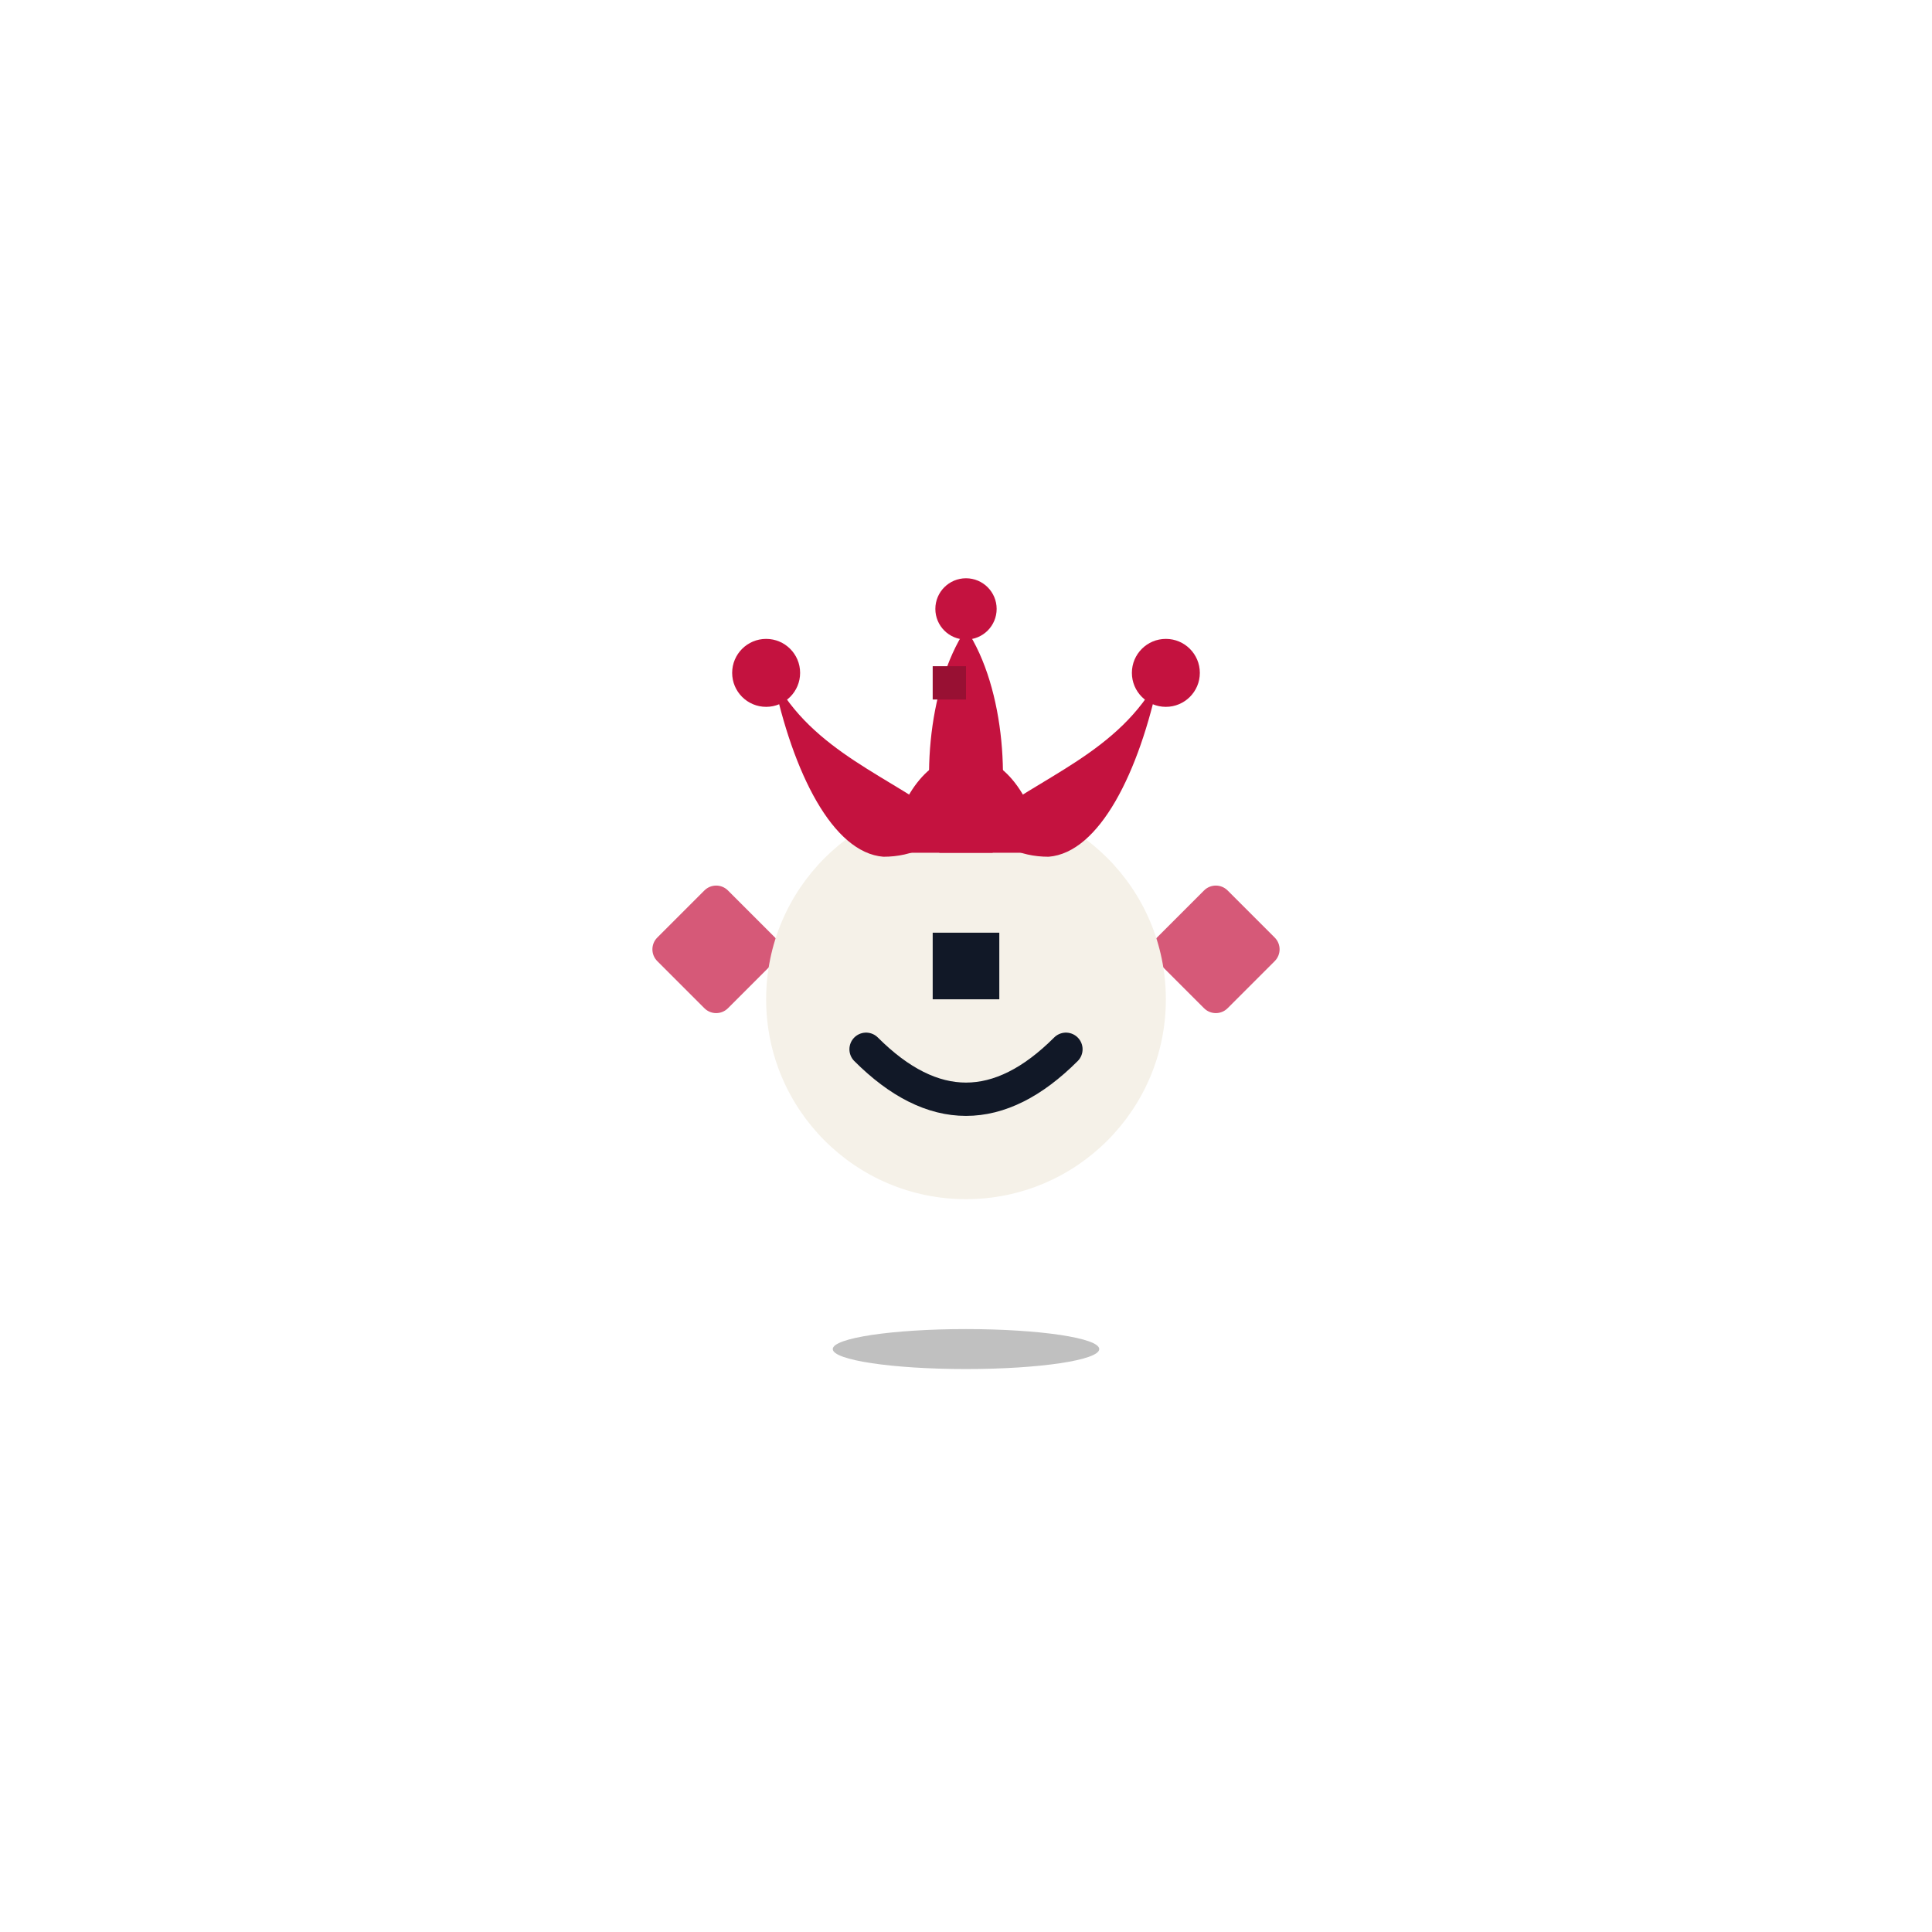
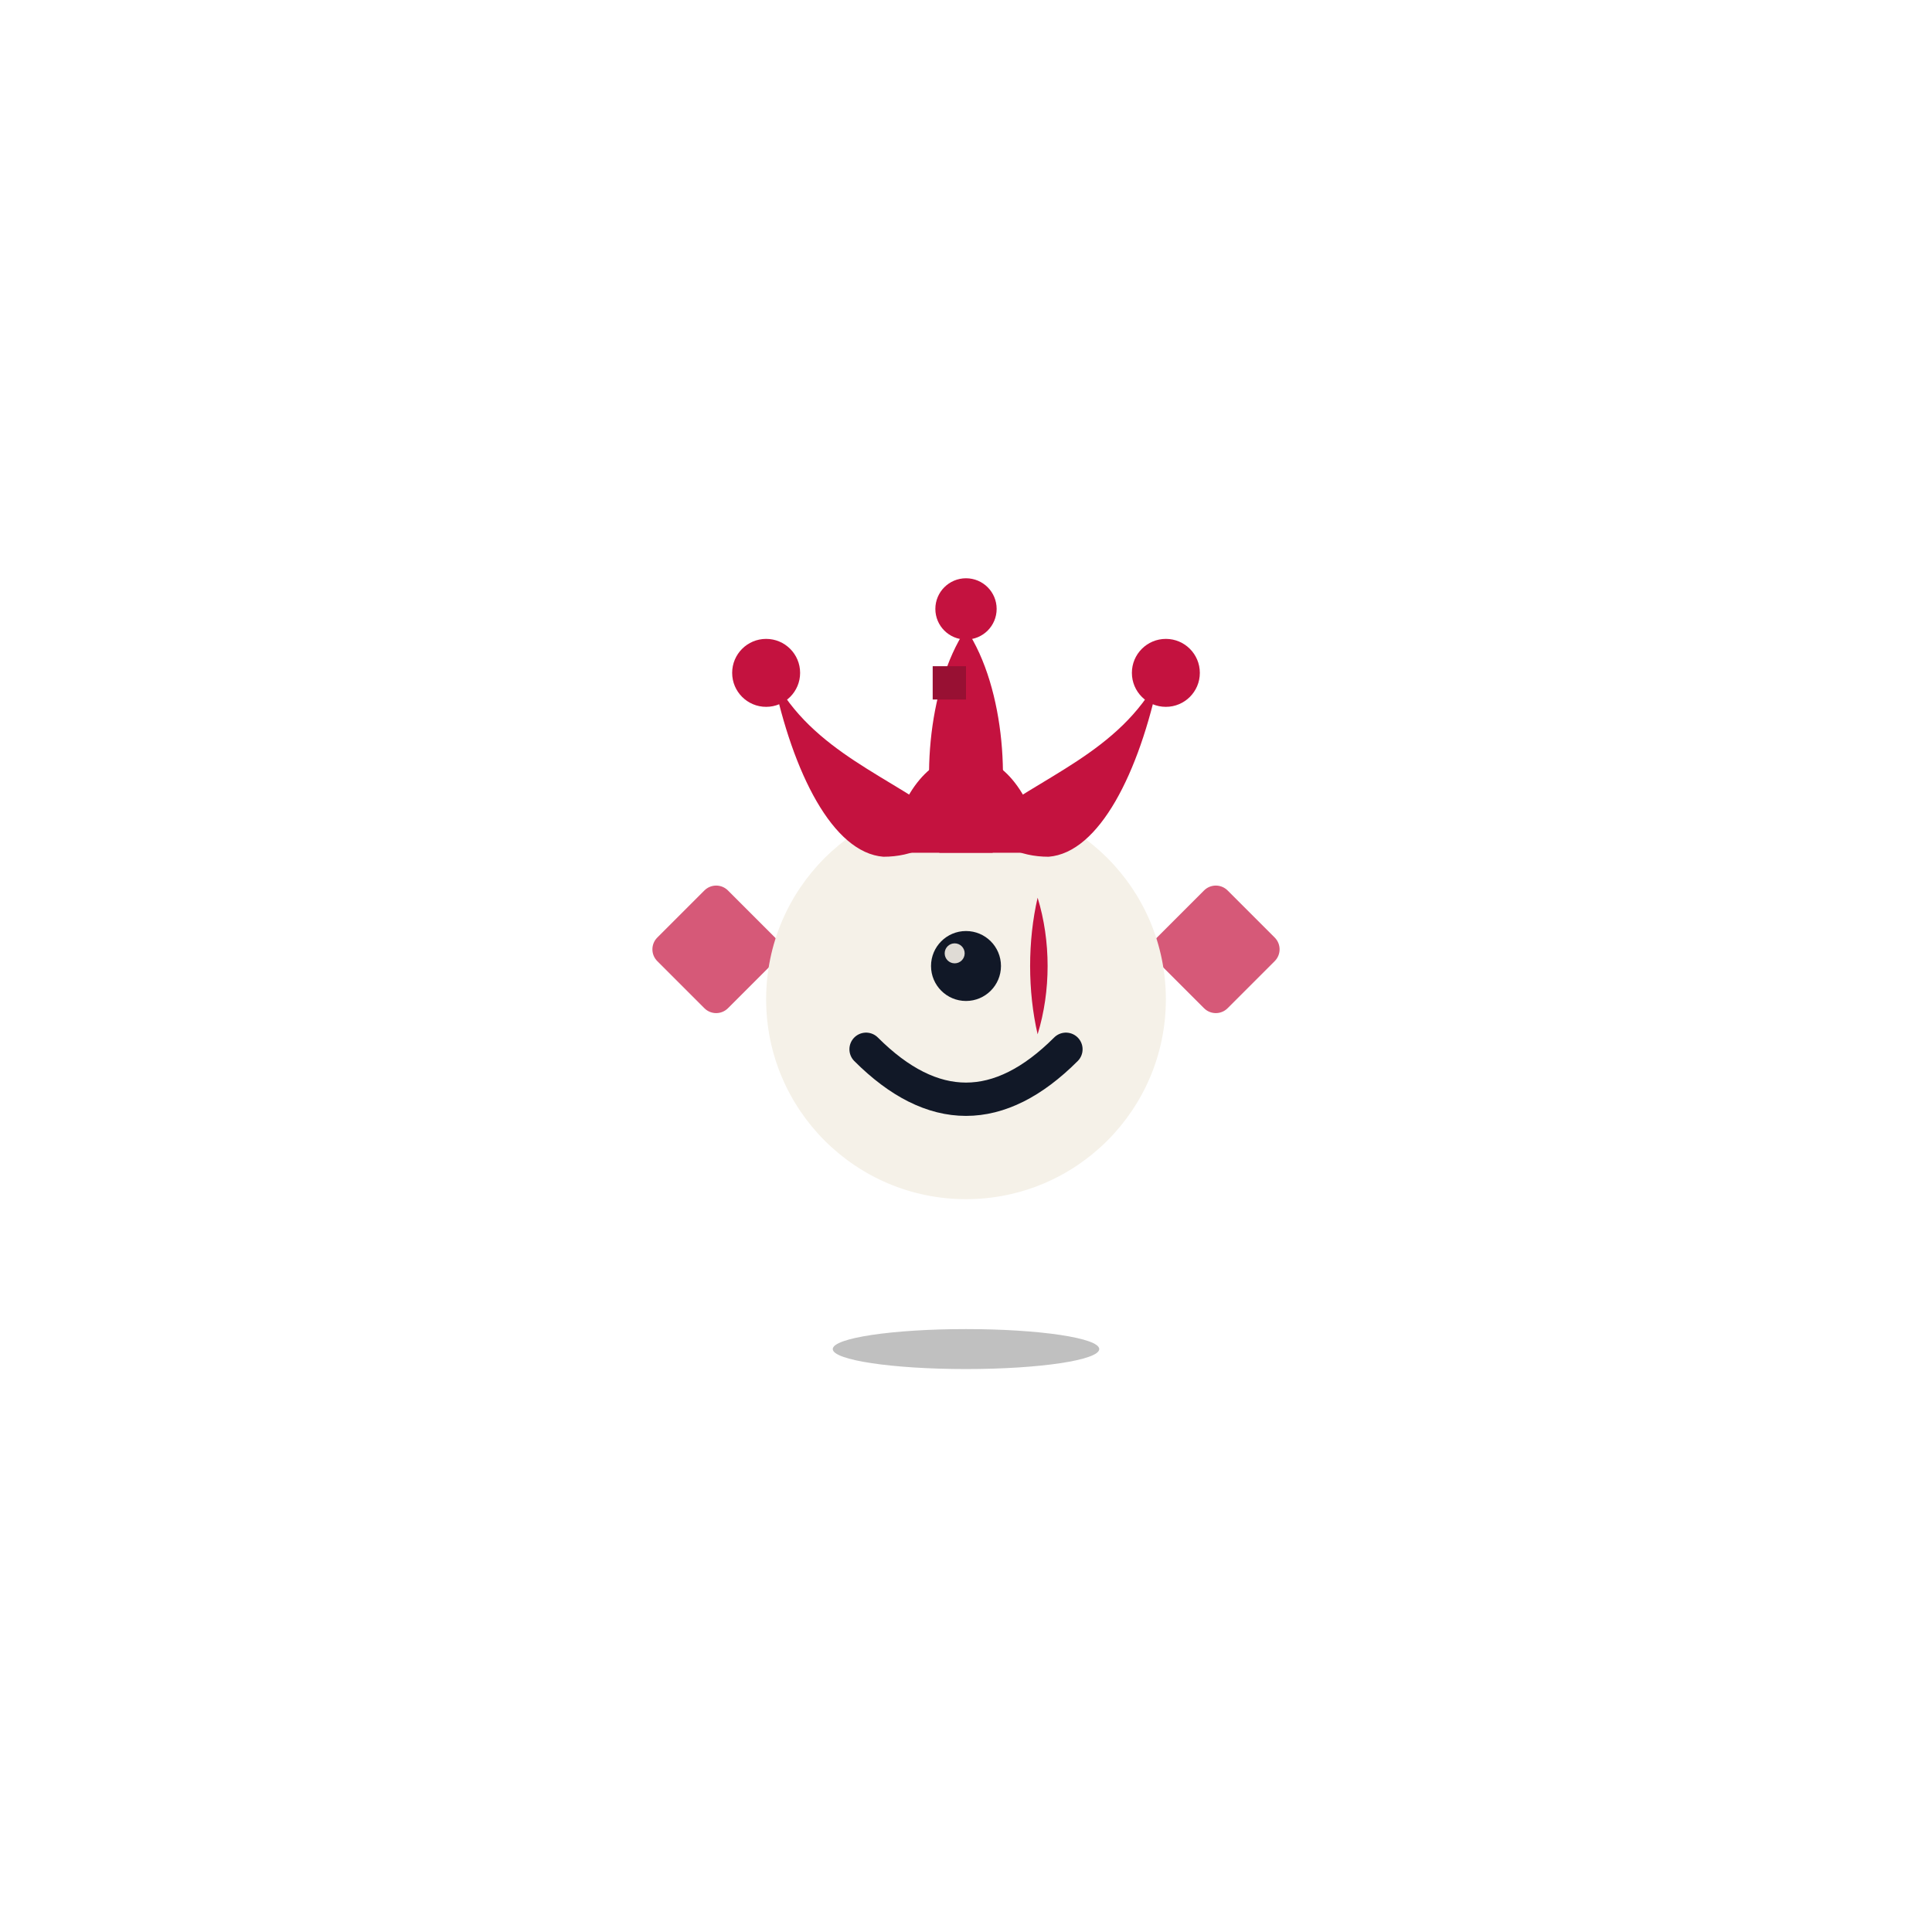
<svg xmlns="http://www.w3.org/2000/svg" viewBox="-18 -18 58 58" width="500" height="500" fill="none">
  <defs>
    <style>
      .idle-body {
        transform-origin: 11px 18px;
        animation: idle-breathe 3.2s ease-in-out infinite, idle-sway 6s ease-in-out infinite;
      }
      .idle-eye {
        transform-origin: 11px 11px;
        animation: idle-blink 4s ease-in-out infinite;
      }
      .idle-shadow {
        transform-origin: 11px 22.5px;
        animation: idle-shadow-pulse 3.2s ease-in-out infinite;
      }
      @keyframes idle-breathe {
        0%,100% { transform: scaleY(1) translateY(0); }
        50%     { transform: scaleY(0.97) translateY(0.3px); }
      }
      @keyframes idle-sway {
        0%,100% { transform: rotate(0deg); }
        25%     { transform: rotate(1.2deg); }
        75%     { transform: rotate(-1.2deg); }
      }
      @keyframes idle-blink {
        0%,8%,100% { transform: scaleY(1); }
        4%          { transform: scaleY(0.08); }
      }
      @keyframes idle-shadow-pulse {
        0%,100% { transform: scaleX(1); opacity: 0.35; }
        50%     { transform: scaleX(0.96); opacity: 0.28; }
      }
    </style>
  </defs>
  <ellipse class="idle-shadow" cx="11" cy="22.5" rx="4" ry="0.6" fill="#c0c0c0" />
  <g class="idle-track">
    <g class="idle-body">
      <rect x="2" y="9" width="3" height="3" rx="0.5" fill="#c4123f" opacity="0.7" transform="rotate(45 3.5 10.5)" />
      <rect x="17" y="9" width="3" height="3" rx="0.5" fill="#c4123f" opacity="0.7" transform="rotate(45 18.5 10.5)" />
      <rect x="5" y="6" width="12" height="12" rx="6" fill="#f5f1e8" />
      <g class="pet-hat" transform="translate(11.00 7.00) rotate(0.0)">
        <path d="M-0.48 -0.30 C-2.20 -1.68 -4.60 -2.40 -5.80 -4.68 C-5.20 -1.80 -4.00 0.60 -2.48 0.72 C-1.60 0.72 -0.88 0.36 -0.48 -0.30 Z" fill="#c4123f" />
        <path d="M0.48 -0.30 C2.20 -1.68 4.60 -2.40 5.80 -4.68 C5.20 -1.80 4.00 0.60 2.48 0.72 C1.60 0.72 0.88 0.36 0.48 -0.30 Z" fill="#c4123f" />
        <path d="M-2.32 0.60 C-1.60 -3.30 1.60 -3.30 2.32 0.60 Z" fill="#c4123f" />
        <path d="M0 -6.12 C-1.20 -4.32 -1.36 -1.20 -0.80 0.60 L0.80 0.60 C1.36 -1.20 1.20 -4.32 0 -6.12 Z" fill="#c4123f" />
        <circle cx="-6.00" cy="-4.80" r="1.02" fill="#c4123f" />
        <circle cx="6.00" cy="-4.80" r="1.02" fill="#c4123f" />
        <circle cx="0" cy="-6.72" r="0.92" fill="#c4123f" />
      </g>
      <rect x="10" y="2" width="1" height="1" fill="#981033" />
      <g class="idle-eye">
        <g class="idle-pupil">
-           <rect x="10" y="10" width="2" height="2" fill="#111827" />
+           <circle cx="11.00" cy="11.00" r="1.05" fill="#111827" />
+           <circle cx="10.66" cy="10.62" r="0.3" fill="#f5f1e8" opacity="0.9" />
        </g>
      </g>
+       <path d="M13.15 8.95 C13.55 10.25 13.55 11.75 13.15 13.05 C12.85 11.75 12.85 10.25 13.15 8.95 Z" fill="#c4123f" />
      <path d="M8 13.5 Q11 16.5 14 13.5" stroke="#111827" stroke-width="1" stroke-linecap="round" fill="none" />
    </g>
  </g>
</svg>
